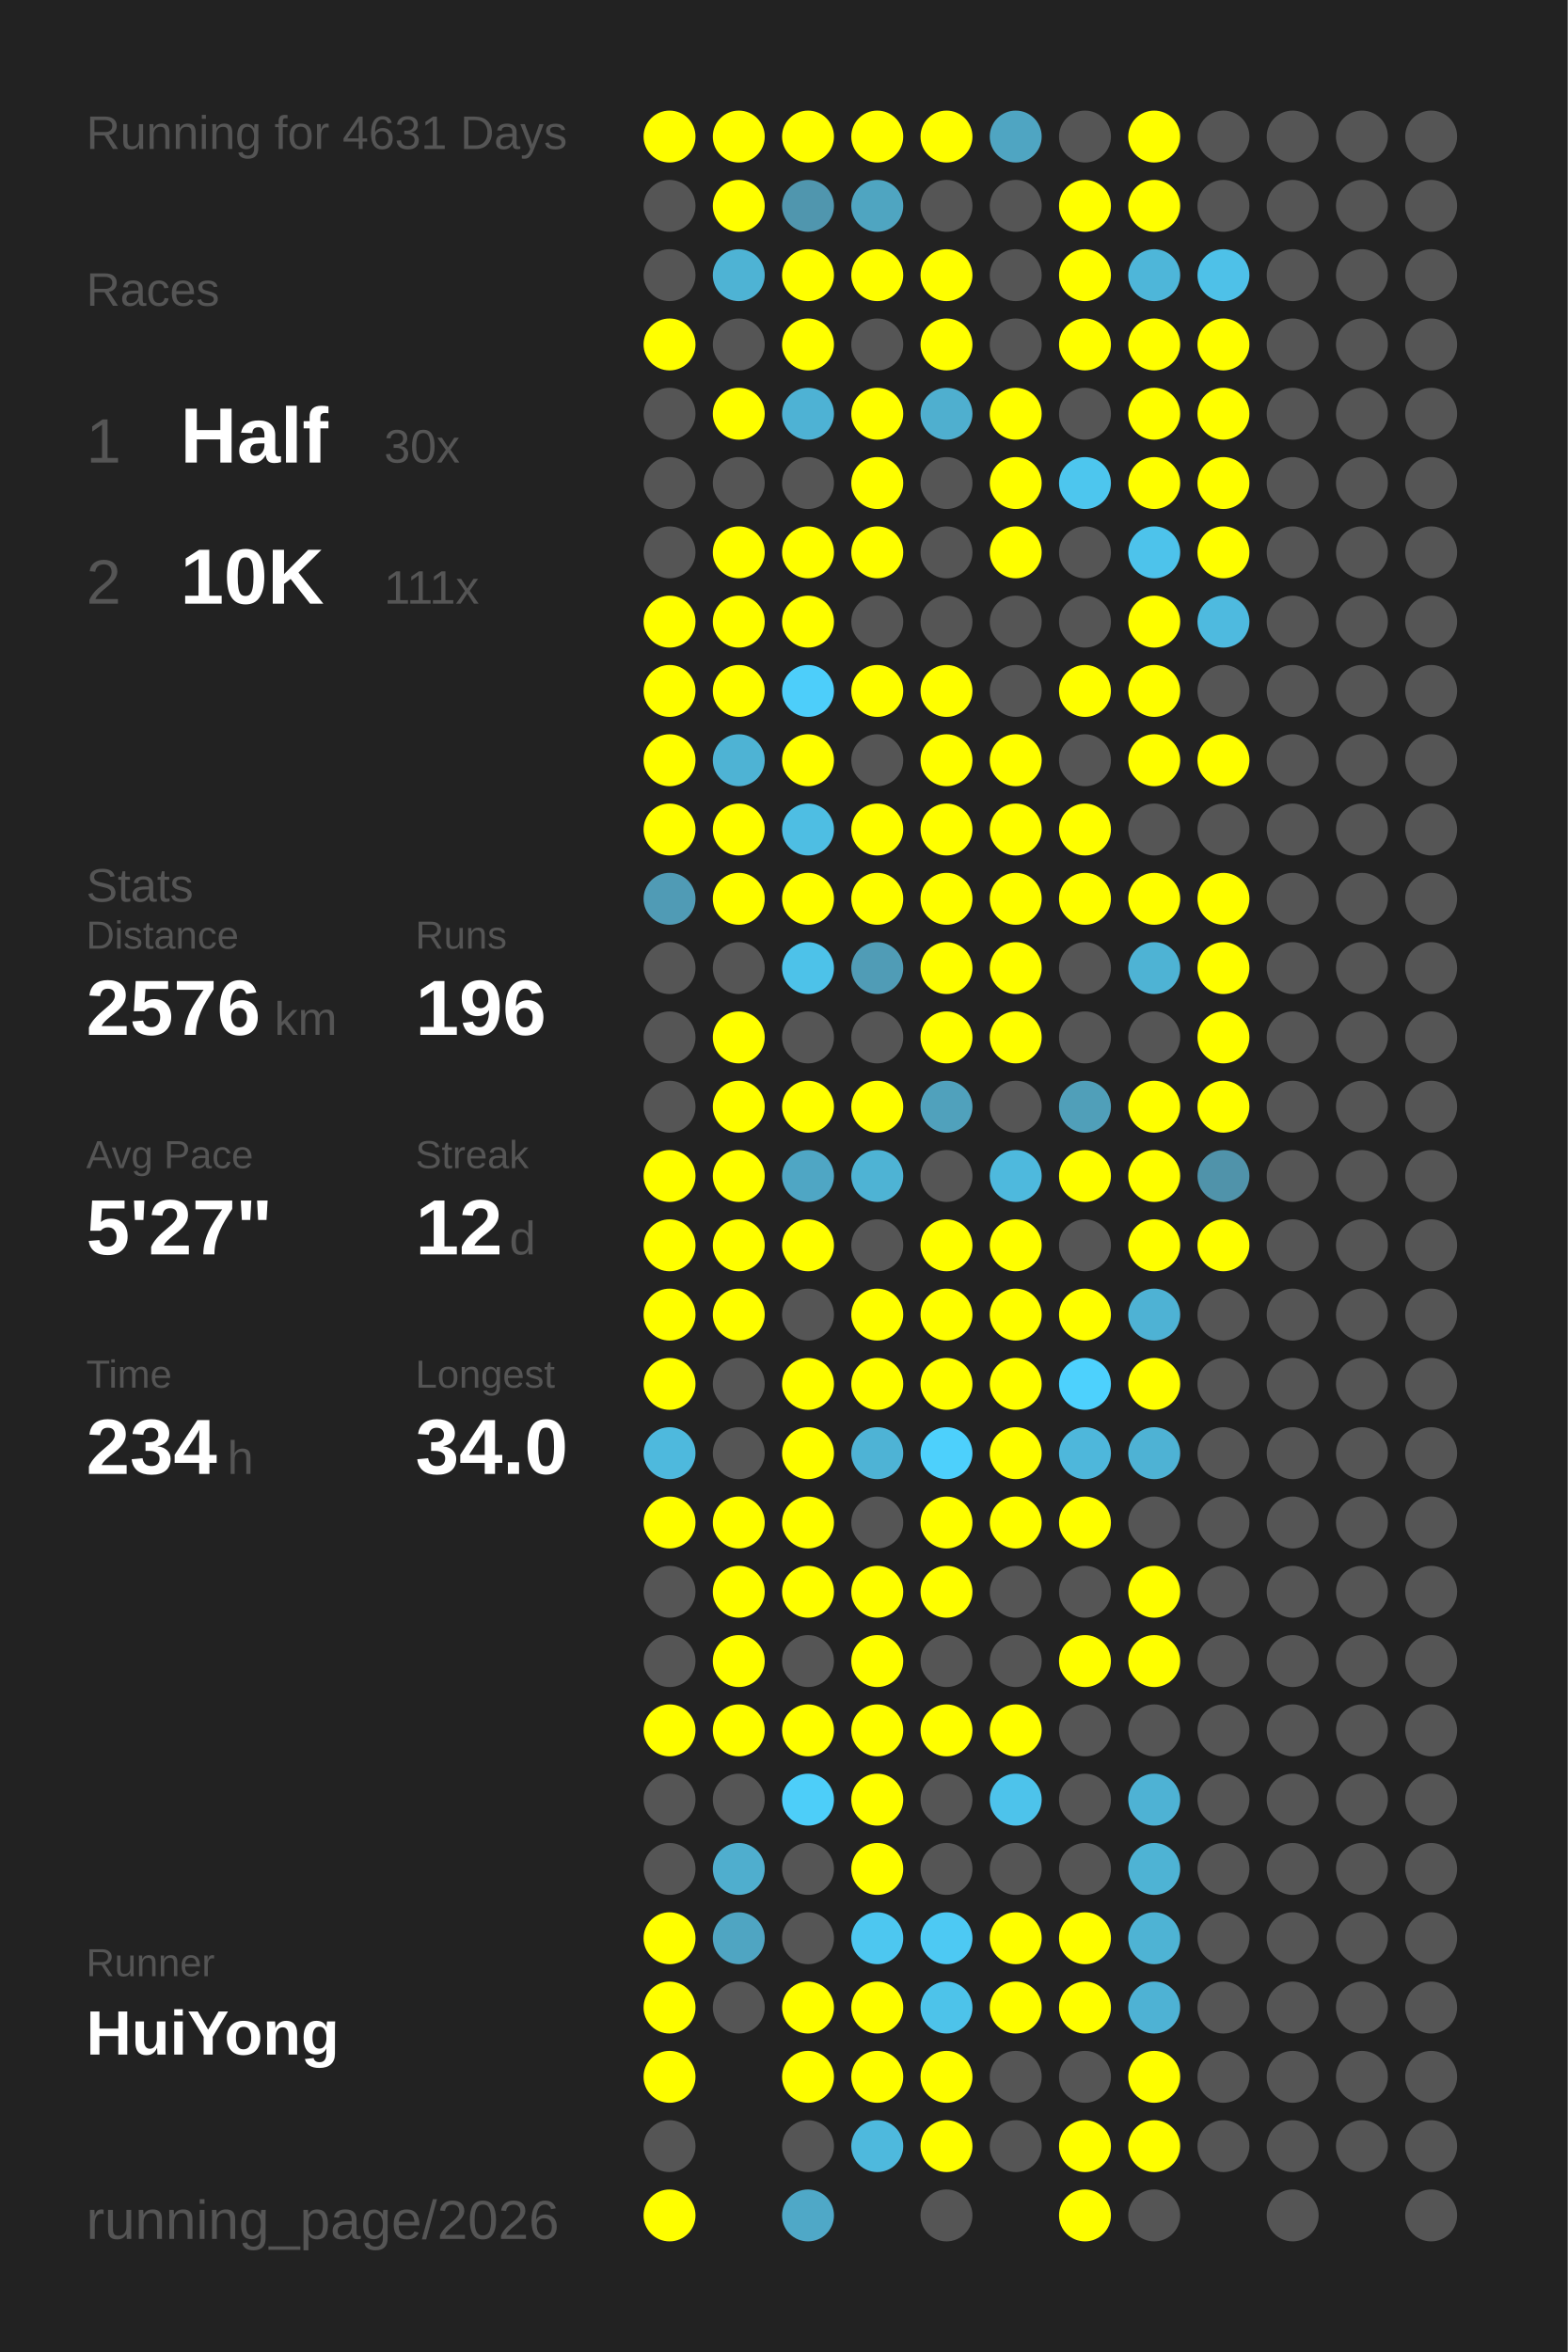
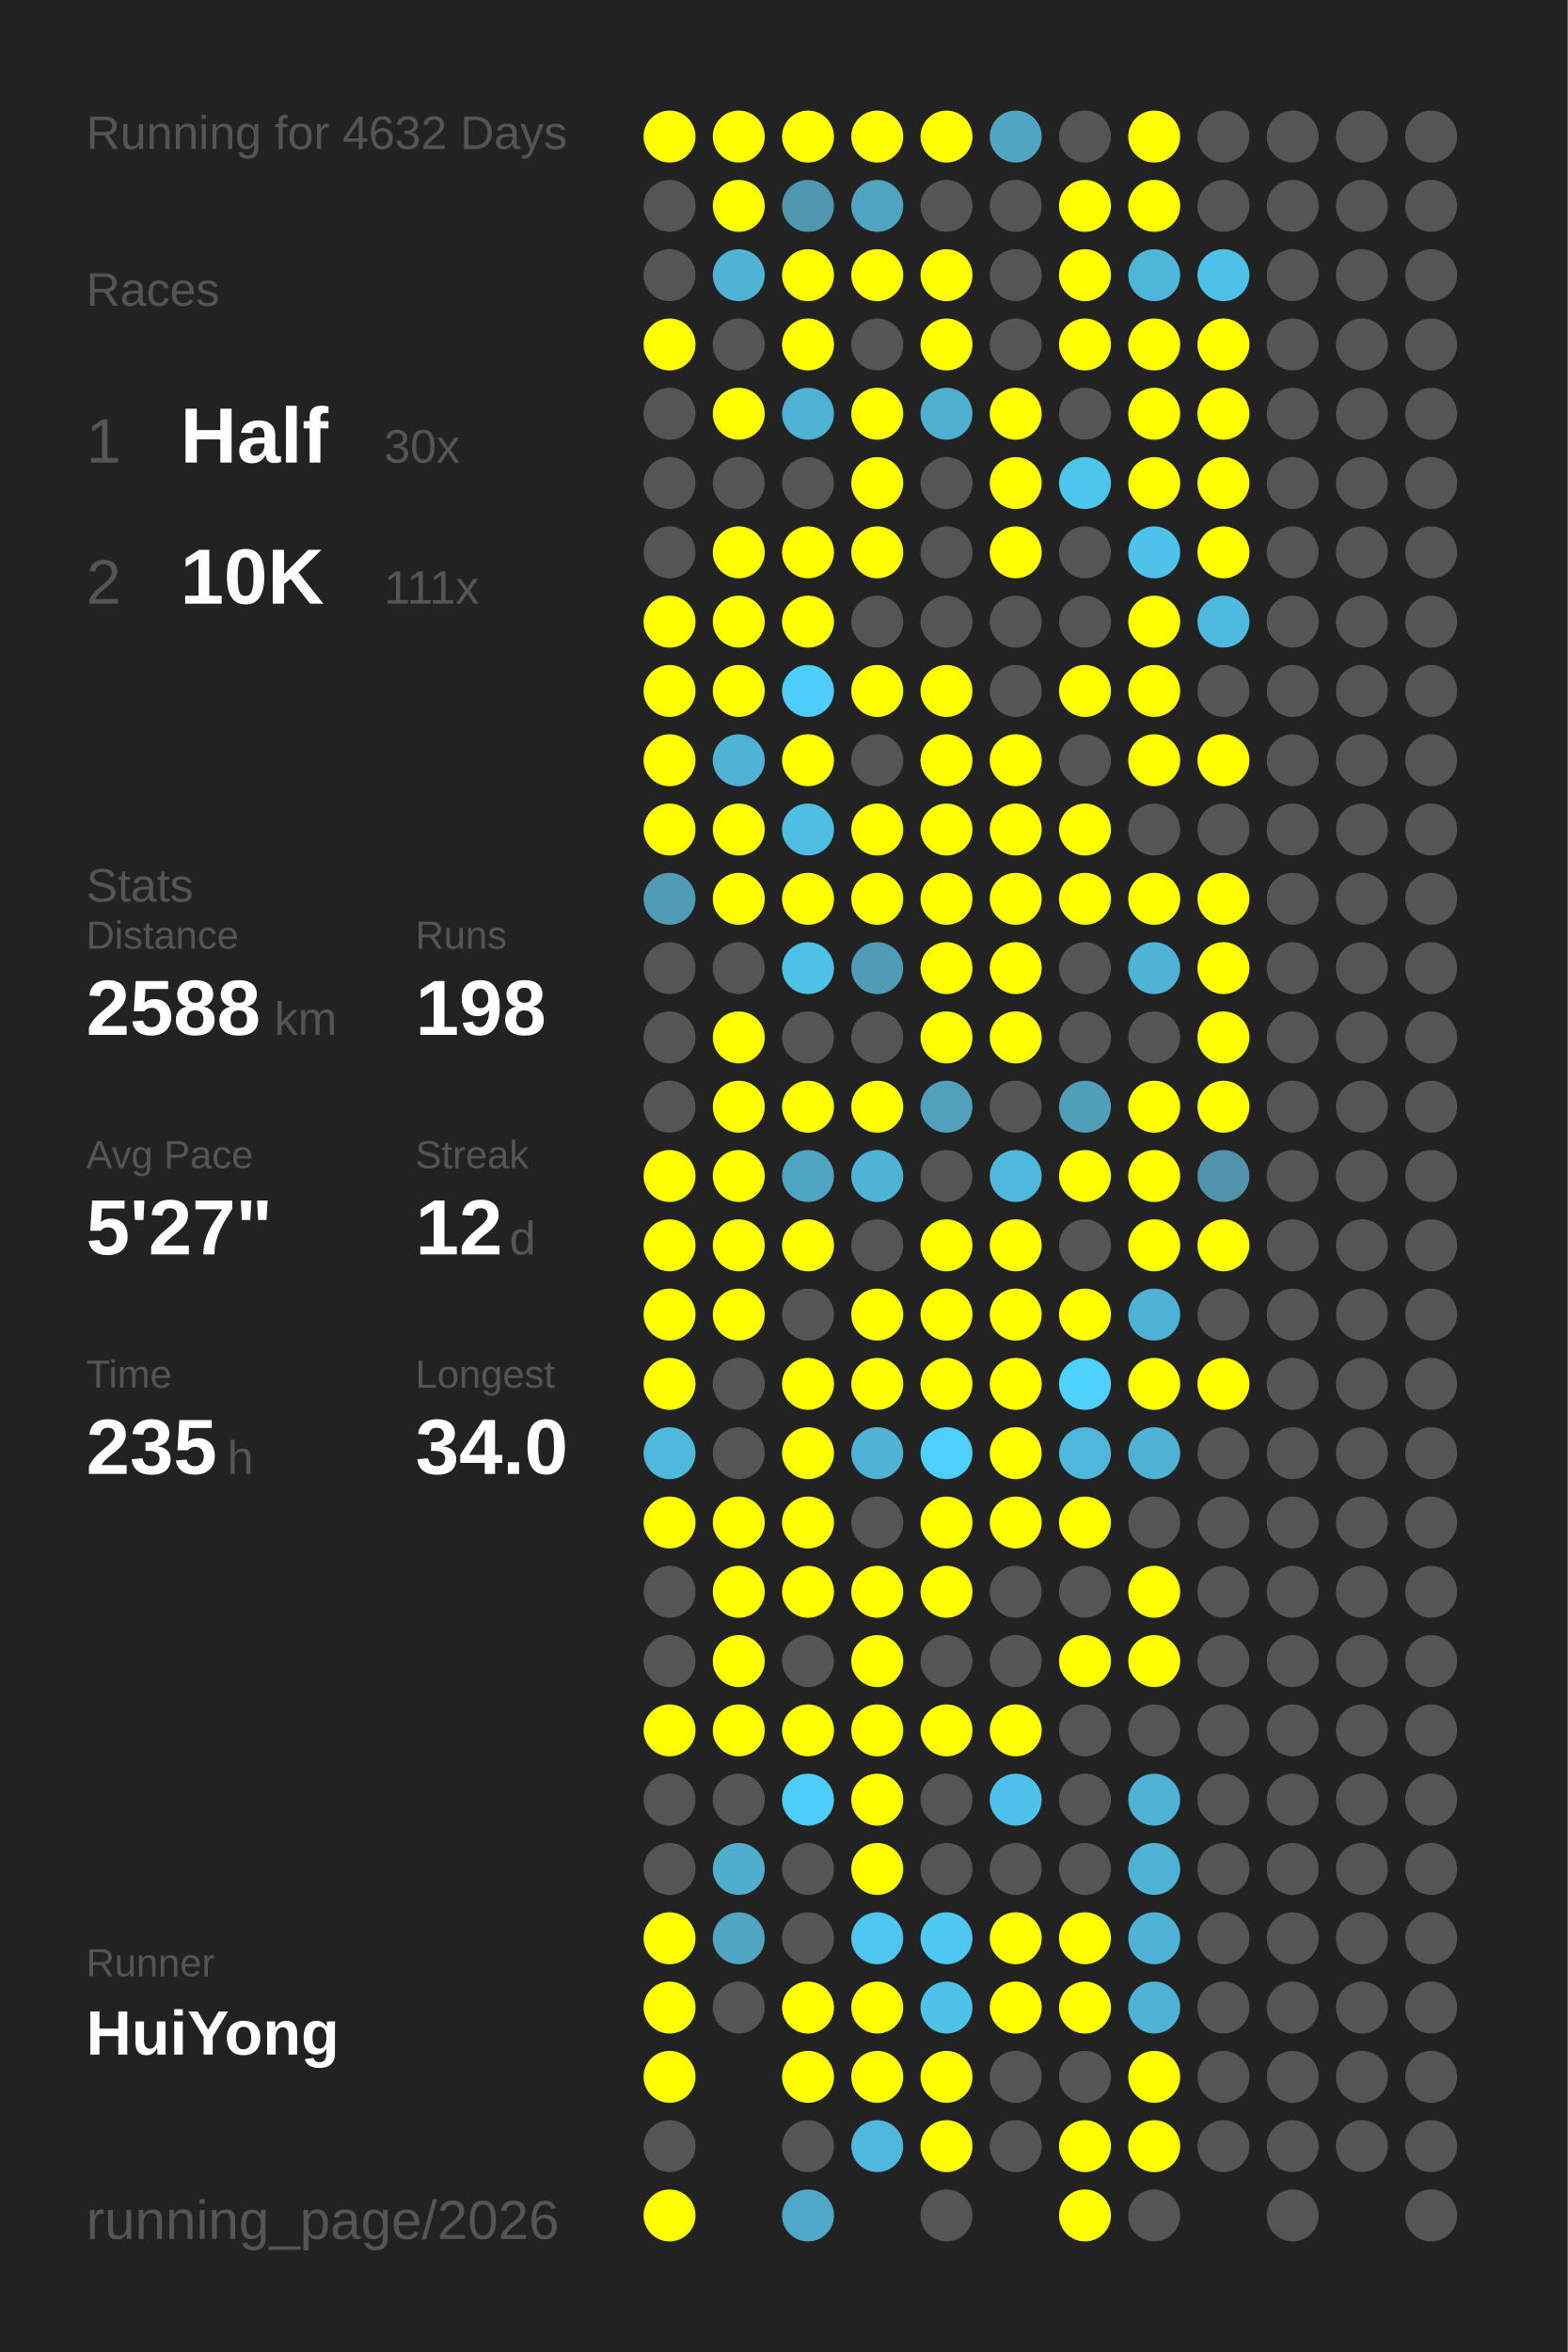
<svg xmlns="http://www.w3.org/2000/svg" baseProfile="full" height="300mm" version="1.1" viewBox="0,0,200,300" width="200mm">
  <defs />
  <rect fill="#222222" height="300" width="200" x="0" y="0" />
-   <text fill="#555555" style="font-size:6px; font-family:Arial;" x="11" y="19">Running for 4631 Days</text>
+   <text fill="#555555" style="font-size:6px; font-family:Arial;" x="11" y="19">Running for 4632 Days</text>
  <text fill="#555555" style="font-size:6px; font-family:Arial;" x="11" y="39">Races</text>
  <text fill="#555555" style="font-size:8px; font-family:Arial;" x="11" y="59">1</text>
  <text fill="#FFFFFF" style="font-size:10px; font-family:Arial; font-weight:bold;" x="23" y="59">Half</text>
  <text fill="#555555" style="font-size:6px; font-family:Arial;" x="49" y="59">30x</text>
  <text fill="#555555" style="font-size:8px; font-family:Arial;" x="11" y="77">2</text>
  <text fill="#FFFFFF" style="font-size:10px; font-family:Arial; font-weight:bold;" x="23" y="77">10K</text>
  <text fill="#555555" style="font-size:6px; font-family:Arial;" x="49" y="77">111x</text>
  <text fill="#555555" style="font-size:6px; font-family:Arial;" x="11" y="115">Stats</text>
  <text fill="#555555" style="font-size:5px; font-family:Arial;" x="11" y="121">Distance</text>
-   <text fill="#FFFFFF" style="font-size:10px; font-family:Arial; font-weight:bold;" x="11" y="132">2576</text>
+   <text fill="#FFFFFF" style="font-size:10px; font-family:Arial; font-weight:bold;" x="11" y="132">2588</text>
  <text fill="#555555" style="font-size:6px; font-family:Arial;" x="35" y="132">km</text>
  <text fill="#555555" style="font-size:5px; font-family:Arial;" x="53" y="121">Runs</text>
-   <text fill="#FFFFFF" style="font-size:10px; font-family:Arial; font-weight:bold;" x="53" y="132">196</text>
+   <text fill="#FFFFFF" style="font-size:10px; font-family:Arial; font-weight:bold;" x="53" y="132">198</text>
  <text fill="#555555" style="font-size:5px; font-family:Arial;" x="11" y="149">Avg Pace</text>
  <text fill="#FFFFFF" style="font-size:10px; font-family:Arial; font-weight:bold;" x="11" y="160">5'27"</text>
  <text fill="#555555" style="font-size:5px; font-family:Arial;" x="53" y="149">Streak</text>
  <text fill="#FFFFFF" style="font-size:10px; font-family:Arial; font-weight:bold;" x="53" y="160">12</text>
  <text fill="#555555" style="font-size:6px; font-family:Arial;" x="65" y="160">d</text>
  <text fill="#555555" style="font-size:5px; font-family:Arial;" x="11" y="177">Time</text>
-   <text fill="#FFFFFF" style="font-size:10px; font-family:Arial; font-weight:bold;" x="11" y="188">234</text>
+   <text fill="#FFFFFF" style="font-size:10px; font-family:Arial; font-weight:bold;" x="11" y="188">235</text>
  <text fill="#555555" style="font-size:6px; font-family:Arial;" x="29" y="188">h</text>
  <text fill="#555555" style="font-size:5px; font-family:Arial;" x="53" y="177">Longest</text>
  <text fill="#FFFFFF" style="font-size:10px; font-family:Arial; font-weight:bold;" x="53" y="188">34.0</text>
  <text fill="#555555" style="font-size:5px; font-family:Arial;" x="11" y="252.065">Runner</text>
  <text fill="#FFFFFF" style="font-size:8px; font-family:Arial; font-weight:bold;" x="11" y="262.065">HuiYong</text>
  <text fill="#555555" style="font-size:7px; font-family:Arial;" x="11" y="285.581">running_page/2026</text>
  <circle cx="85.417" cy="17.419" fill="#FFFF00" r="3.312" />
  <circle cx="85.417" cy="26.258" fill="#555555" r="3.312" />
  <circle cx="85.417" cy="35.097" fill="#555555" r="3.312" />
  <circle cx="85.417" cy="43.935" fill="#FFFF00" r="3.312" />
  <circle cx="85.417" cy="52.774" fill="#555555" r="3.312" />
  <circle cx="85.417" cy="61.613" fill="#555555" r="3.312" />
  <circle cx="85.417" cy="70.452" fill="#555555" r="3.312" />
  <circle cx="85.417" cy="79.29" fill="#FFFF00" r="3.312" />
  <circle cx="85.417" cy="88.129" fill="#FFFF00" r="3.312" />
  <circle cx="85.417" cy="96.968" fill="#FFFF00" r="3.312" />
  <circle cx="85.417" cy="105.806" fill="#FFFF00" r="3.312" />
  <circle cx="85.417" cy="114.645" fill="#509bb5" r="3.312" />
  <circle cx="85.417" cy="123.484" fill="#555555" r="3.312" />
  <circle cx="85.417" cy="132.323" fill="#555555" r="3.312" />
  <circle cx="85.417" cy="141.161" fill="#555555" r="3.312" />
  <circle cx="85.417" cy="150" fill="#FFFF00" r="3.312" />
  <circle cx="85.417" cy="158.839" fill="#FFFF00" r="3.312" />
  <circle cx="85.417" cy="167.677" fill="#FFFF00" r="3.312" />
  <circle cx="85.417" cy="176.516" fill="#FFFF00" r="3.312" />
  <circle cx="85.417" cy="185.355" fill="#4eb9dd" r="3.312" />
  <circle cx="85.417" cy="194.194" fill="#FFFF00" r="3.312" />
  <circle cx="85.417" cy="203.032" fill="#555555" r="3.312" />
  <circle cx="85.417" cy="211.871" fill="#555555" r="3.312" />
  <circle cx="85.417" cy="220.71" fill="#FFFF00" r="3.312" />
  <circle cx="85.417" cy="229.548" fill="#555555" r="3.312" />
  <circle cx="85.417" cy="238.387" fill="#555555" r="3.312" />
  <circle cx="85.417" cy="247.226" fill="#FFFF00" r="3.312" />
  <circle cx="85.417" cy="256.065" fill="#FFFF00" r="3.312" />
  <circle cx="85.417" cy="264.903" fill="#FFFF00" r="3.312" />
  <circle cx="85.417" cy="273.742" fill="#555555" r="3.312" />
  <circle cx="85.417" cy="282.581" fill="#FFFF00" r="3.312" />
  <circle cx="94.25" cy="17.419" fill="#FFFF00" r="3.312" />
  <circle cx="94.25" cy="26.258" fill="#FFFF00" r="3.312" />
  <circle cx="94.25" cy="35.097" fill="#4eb3d4" r="3.312" />
  <circle cx="94.25" cy="43.935" fill="#555555" r="3.312" />
  <circle cx="94.25" cy="52.774" fill="#FFFF00" r="3.312" />
  <circle cx="94.25" cy="61.613" fill="#555555" r="3.312" />
  <circle cx="94.25" cy="70.452" fill="#FFFF00" r="3.312" />
  <circle cx="94.25" cy="79.29" fill="#FFFF00" r="3.312" />
  <circle cx="94.25" cy="88.129" fill="#FFFF00" r="3.312" />
  <circle cx="94.25" cy="96.968" fill="#4eb3d4" r="3.312" />
  <circle cx="94.25" cy="105.806" fill="#FFFF00" r="3.312" />
  <circle cx="94.25" cy="114.645" fill="#FFFF00" r="3.312" />
  <circle cx="94.25" cy="123.484" fill="#555555" r="3.312" />
  <circle cx="94.25" cy="132.323" fill="#FFFF00" r="3.312" />
  <circle cx="94.25" cy="141.161" fill="#FFFF00" r="3.312" />
  <circle cx="94.25" cy="150" fill="#FFFF00" r="3.312" />
  <circle cx="94.25" cy="158.839" fill="#FFFF00" r="3.312" />
  <circle cx="94.25" cy="167.677" fill="#FFFF00" r="3.312" />
  <circle cx="94.25" cy="176.516" fill="#555555" r="3.312" />
  <circle cx="94.25" cy="185.355" fill="#555555" r="3.312" />
  <circle cx="94.25" cy="194.194" fill="#FFFF00" r="3.312" />
  <circle cx="94.25" cy="203.032" fill="#FFFF00" r="3.312" />
  <circle cx="94.25" cy="211.871" fill="#FFFF00" r="3.312" />
  <circle cx="94.25" cy="220.71" fill="#FFFF00" r="3.312" />
  <circle cx="94.25" cy="229.548" fill="#555555" r="3.312" />
  <circle cx="94.25" cy="238.387" fill="#4faece" r="3.312" />
  <circle cx="94.25" cy="247.226" fill="#4fa5c2" r="3.312" />
  <circle cx="94.25" cy="256.065" fill="#555555" r="3.312" />
  <circle cx="103.083" cy="17.419" fill="#FFFF00" r="3.312" />
  <circle cx="103.083" cy="26.258" fill="#5096ae" r="3.312" />
  <circle cx="103.083" cy="35.097" fill="#FFFF00" r="3.312" />
  <circle cx="103.083" cy="43.935" fill="#FFFF00" r="3.312" />
  <circle cx="103.083" cy="52.774" fill="#4eb2d4" r="3.312" />
  <circle cx="103.083" cy="61.613" fill="#555555" r="3.312" />
  <circle cx="103.083" cy="70.452" fill="#FFFF00" r="3.312" />
  <circle cx="103.083" cy="79.29" fill="#FFFF00" r="3.312" />
  <circle cx="103.083" cy="88.129" fill="#4dcefa" r="3.312" />
  <circle cx="103.083" cy="96.968" fill="#FFFF00" r="3.312" />
  <circle cx="103.083" cy="105.806" fill="#4ebee3" r="3.312" />
  <circle cx="103.083" cy="114.645" fill="#FFFF00" r="3.312" />
  <circle cx="103.083" cy="123.484" fill="#4dc2e9" r="3.312" />
  <circle cx="103.083" cy="132.323" fill="#555555" r="3.312" />
  <circle cx="103.083" cy="141.161" fill="#FFFF00" r="3.312" />
  <circle cx="103.083" cy="150" fill="#4fa6c4" r="3.312" />
  <circle cx="103.083" cy="158.839" fill="#FFFF00" r="3.312" />
  <circle cx="103.083" cy="167.677" fill="#555555" r="3.312" />
  <circle cx="103.083" cy="176.516" fill="#FFFF00" r="3.312" />
  <circle cx="103.083" cy="185.355" fill="#FFFF00" r="3.312" />
  <circle cx="103.083" cy="194.194" fill="#FFFF00" r="3.312" />
  <circle cx="103.083" cy="203.032" fill="#FFFF00" r="3.312" />
  <circle cx="103.083" cy="211.871" fill="#555555" r="3.312" />
  <circle cx="103.083" cy="220.71" fill="#FFFF00" r="3.312" />
  <circle cx="103.083" cy="229.548" fill="#4dcef9" r="3.312" />
  <circle cx="103.083" cy="238.387" fill="#555555" r="3.312" />
  <circle cx="103.083" cy="247.226" fill="#555555" r="3.312" />
  <circle cx="103.083" cy="256.065" fill="#FFFF00" r="3.312" />
  <circle cx="103.083" cy="264.903" fill="#FFFF00" r="3.312" />
  <circle cx="103.083" cy="273.742" fill="#555555" r="3.312" />
  <circle cx="103.083" cy="282.581" fill="#4fa8c7" r="3.312" />
  <circle cx="111.917" cy="17.419" fill="#FFFF00" r="3.312" />
  <circle cx="111.917" cy="26.258" fill="#4fa5c1" r="3.312" />
  <circle cx="111.917" cy="35.097" fill="#FFFF00" r="3.312" />
  <circle cx="111.917" cy="43.935" fill="#555555" r="3.312" />
  <circle cx="111.917" cy="52.774" fill="#FFFF00" r="3.312" />
  <circle cx="111.917" cy="61.613" fill="#FFFF00" r="3.312" />
  <circle cx="111.917" cy="70.452" fill="#FFFF00" r="3.312" />
  <circle cx="111.917" cy="79.29" fill="#555555" r="3.312" />
  <circle cx="111.917" cy="88.129" fill="#FFFF00" r="3.312" />
  <circle cx="111.917" cy="96.968" fill="#555555" r="3.312" />
  <circle cx="111.917" cy="105.806" fill="#FFFF00" r="3.312" />
  <circle cx="111.917" cy="114.645" fill="#FFFF00" r="3.312" />
  <circle cx="111.917" cy="123.484" fill="#509cb6" r="3.312" />
  <circle cx="111.917" cy="132.323" fill="#555555" r="3.312" />
  <circle cx="111.917" cy="141.161" fill="#FFFF00" r="3.312" />
  <circle cx="111.917" cy="150" fill="#4eb3d4" r="3.312" />
  <circle cx="111.917" cy="158.839" fill="#555555" r="3.312" />
  <circle cx="111.917" cy="167.677" fill="#FFFF00" r="3.312" />
  <circle cx="111.917" cy="176.516" fill="#FFFF00" r="3.312" />
  <circle cx="111.917" cy="185.355" fill="#4eb3d5" r="3.312" />
  <circle cx="111.917" cy="194.194" fill="#555555" r="3.312" />
  <circle cx="111.917" cy="203.032" fill="#FFFF00" r="3.312" />
  <circle cx="111.917" cy="211.871" fill="#FFFF00" r="3.312" />
  <circle cx="111.917" cy="220.71" fill="#FFFF00" r="3.312" />
  <circle cx="111.917" cy="229.548" fill="#FFFF00" r="3.312" />
  <circle cx="111.917" cy="238.387" fill="#FFFF00" r="3.312" />
  <circle cx="111.917" cy="247.226" fill="#4dc7f0" r="3.312" />
  <circle cx="111.917" cy="256.065" fill="#FFFF00" r="3.312" />
  <circle cx="111.917" cy="264.903" fill="#FFFF00" r="3.312" />
  <circle cx="111.917" cy="273.742" fill="#4eb9dd" r="3.312" />
  <circle cx="120.75" cy="17.419" fill="#FFFF00" r="3.312" />
  <circle cx="120.75" cy="26.258" fill="#555555" r="3.312" />
  <circle cx="120.75" cy="35.097" fill="#FFFF00" r="3.312" />
  <circle cx="120.75" cy="43.935" fill="#FFFF00" r="3.312" />
  <circle cx="120.75" cy="52.774" fill="#4fafcf" r="3.312" />
  <circle cx="120.75" cy="61.613" fill="#555555" r="3.312" />
  <circle cx="120.75" cy="70.452" fill="#555555" r="3.312" />
  <circle cx="120.75" cy="79.29" fill="#555555" r="3.312" />
  <circle cx="120.75" cy="88.129" fill="#FFFF00" r="3.312" />
  <circle cx="120.75" cy="96.968" fill="#FFFF00" r="3.312" />
  <circle cx="120.75" cy="105.806" fill="#FFFF00" r="3.312" />
  <circle cx="120.75" cy="114.645" fill="#FFFF00" r="3.312" />
  <circle cx="120.75" cy="123.484" fill="#FFFF00" r="3.312" />
  <circle cx="120.75" cy="132.323" fill="#FFFF00" r="3.312" />
  <circle cx="120.75" cy="141.161" fill="#50a1bc" r="3.312" />
  <circle cx="120.75" cy="150" fill="#555555" r="3.312" />
  <circle cx="120.75" cy="158.839" fill="#FFFF00" r="3.312" />
  <circle cx="120.75" cy="167.677" fill="#FFFF00" r="3.312" />
  <circle cx="120.75" cy="176.516" fill="#FFFF00" r="3.312" />
  <circle cx="120.75" cy="185.355" fill="#4dd0fc" r="3.312" />
  <circle cx="120.75" cy="194.194" fill="#FFFF00" r="3.312" />
  <circle cx="120.75" cy="203.032" fill="#FFFF00" r="3.312" />
  <circle cx="120.75" cy="211.871" fill="#555555" r="3.312" />
  <circle cx="120.75" cy="220.71" fill="#FFFF00" r="3.312" />
  <circle cx="120.75" cy="229.548" fill="#555555" r="3.312" />
  <circle cx="120.75" cy="238.387" fill="#555555" r="3.312" />
  <circle cx="120.75" cy="247.226" fill="#4dc9f3" r="3.312" />
  <circle cx="120.75" cy="256.065" fill="#4dc3ea" r="3.312" />
  <circle cx="120.75" cy="264.903" fill="#FFFF00" r="3.312" />
  <circle cx="120.75" cy="273.742" fill="#FFFF00" r="3.312" />
  <circle cx="120.75" cy="282.581" fill="#555555" r="3.312" />
  <circle cx="129.583" cy="17.419" fill="#4fa5c2" r="3.312" />
  <circle cx="129.583" cy="26.258" fill="#555555" r="3.312" />
  <circle cx="129.583" cy="35.097" fill="#555555" r="3.312" />
  <circle cx="129.583" cy="43.935" fill="#555555" r="3.312" />
  <circle cx="129.583" cy="52.774" fill="#FFFF00" r="3.312" />
  <circle cx="129.583" cy="61.613" fill="#FFFF00" r="3.312" />
  <circle cx="129.583" cy="70.452" fill="#FFFF00" r="3.312" />
  <circle cx="129.583" cy="79.29" fill="#555555" r="3.312" />
  <circle cx="129.583" cy="88.129" fill="#555555" r="3.312" />
  <circle cx="129.583" cy="96.968" fill="#FFFF00" r="3.312" />
  <circle cx="129.583" cy="105.806" fill="#FFFF00" r="3.312" />
  <circle cx="129.583" cy="114.645" fill="#FFFF00" r="3.312" />
  <circle cx="129.583" cy="123.484" fill="#FFFF00" r="3.312" />
  <circle cx="129.583" cy="132.323" fill="#FFFF00" r="3.312" />
  <circle cx="129.583" cy="141.161" fill="#555555" r="3.312" />
  <circle cx="129.583" cy="150" fill="#4eb9dd" r="3.312" />
  <circle cx="129.583" cy="158.839" fill="#FFFF00" r="3.312" />
  <circle cx="129.583" cy="167.677" fill="#FFFF00" r="3.312" />
  <circle cx="129.583" cy="176.516" fill="#FFFF00" r="3.312" />
  <circle cx="129.583" cy="185.355" fill="#FFFF00" r="3.312" />
  <circle cx="129.583" cy="194.194" fill="#FFFF00" r="3.312" />
  <circle cx="129.583" cy="203.032" fill="#555555" r="3.312" />
  <circle cx="129.583" cy="211.871" fill="#555555" r="3.312" />
  <circle cx="129.583" cy="220.71" fill="#FFFF00" r="3.312" />
  <circle cx="129.583" cy="229.548" fill="#4dc3eb" r="3.312" />
  <circle cx="129.583" cy="238.387" fill="#555555" r="3.312" />
  <circle cx="129.583" cy="247.226" fill="#FFFF00" r="3.312" />
  <circle cx="129.583" cy="256.065" fill="#FFFF00" r="3.312" />
  <circle cx="129.583" cy="264.903" fill="#555555" r="3.312" />
  <circle cx="129.583" cy="273.742" fill="#555555" r="3.312" />
  <circle cx="138.417" cy="17.419" fill="#555555" r="3.312" />
  <circle cx="138.417" cy="26.258" fill="#FFFF00" r="3.312" />
  <circle cx="138.417" cy="35.097" fill="#FFFF00" r="3.312" />
  <circle cx="138.417" cy="43.935" fill="#FFFF00" r="3.312" />
  <circle cx="138.417" cy="52.774" fill="#555555" r="3.312" />
  <circle cx="138.417" cy="61.613" fill="#4dc6ee" r="3.312" />
  <circle cx="138.417" cy="70.452" fill="#555555" r="3.312" />
  <circle cx="138.417" cy="79.29" fill="#555555" r="3.312" />
  <circle cx="138.417" cy="88.129" fill="#FFFF00" r="3.312" />
  <circle cx="138.417" cy="96.968" fill="#555555" r="3.312" />
  <circle cx="138.417" cy="105.806" fill="#FFFF00" r="3.312" />
  <circle cx="138.417" cy="114.645" fill="#FFFF00" r="3.312" />
  <circle cx="138.417" cy="123.484" fill="#555555" r="3.312" />
  <circle cx="138.417" cy="132.323" fill="#555555" r="3.312" />
  <circle cx="138.417" cy="141.161" fill="#509fb9" r="3.312" />
  <circle cx="138.417" cy="150" fill="#FFFF00" r="3.312" />
  <circle cx="138.417" cy="158.839" fill="#555555" r="3.312" />
  <circle cx="138.417" cy="167.677" fill="#FFFF00" r="3.312" />
  <circle cx="138.417" cy="176.516" fill="#4dd1fd" r="3.312" />
  <circle cx="138.417" cy="185.355" fill="#4eb7db" r="3.312" />
  <circle cx="138.417" cy="194.194" fill="#FFFF00" r="3.312" />
  <circle cx="138.417" cy="203.032" fill="#555555" r="3.312" />
  <circle cx="138.417" cy="211.871" fill="#FFFF00" r="3.312" />
  <circle cx="138.417" cy="220.71" fill="#555555" r="3.312" />
  <circle cx="138.417" cy="229.548" fill="#555555" r="3.312" />
  <circle cx="138.417" cy="238.387" fill="#555555" r="3.312" />
  <circle cx="138.417" cy="247.226" fill="#FFFF00" r="3.312" />
  <circle cx="138.417" cy="256.065" fill="#FFFF00" r="3.312" />
  <circle cx="138.417" cy="264.903" fill="#555555" r="3.312" />
  <circle cx="138.417" cy="273.742" fill="#FFFF00" r="3.312" />
  <circle cx="138.417" cy="282.581" fill="#FFFF00" r="3.312" />
  <circle cx="147.25" cy="17.419" fill="#FFFF00" r="3.312" />
  <circle cx="147.25" cy="26.258" fill="#FFFF00" r="3.312" />
  <circle cx="147.25" cy="35.097" fill="#4eb6d9" r="3.312" />
  <circle cx="147.25" cy="43.935" fill="#FFFF00" r="3.312" />
  <circle cx="147.25" cy="52.774" fill="#FFFF00" r="3.312" />
  <circle cx="147.25" cy="61.613" fill="#FFFF00" r="3.312" />
  <circle cx="147.25" cy="70.452" fill="#4dc3eb" r="3.312" />
  <circle cx="147.25" cy="79.29" fill="#FFFF00" r="3.312" />
  <circle cx="147.25" cy="88.129" fill="#FFFF00" r="3.312" />
  <circle cx="147.25" cy="96.968" fill="#FFFF00" r="3.312" />
  <circle cx="147.25" cy="105.806" fill="#555555" r="3.312" />
  <circle cx="147.25" cy="114.645" fill="#FFFF00" r="3.312" />
  <circle cx="147.25" cy="123.484" fill="#4eb3d4" r="3.312" />
  <circle cx="147.25" cy="132.323" fill="#555555" r="3.312" />
  <circle cx="147.25" cy="141.161" fill="#FFFF00" r="3.312" />
  <circle cx="147.25" cy="150" fill="#FFFF00" r="3.312" />
  <circle cx="147.25" cy="158.839" fill="#FFFF00" r="3.312" />
  <circle cx="147.25" cy="167.677" fill="#4eb2d4" r="3.312" />
  <circle cx="147.25" cy="176.516" fill="#FFFF00" r="3.312" />
  <circle cx="147.25" cy="185.355" fill="#4eb2d4" r="3.312" />
  <circle cx="147.25" cy="194.194" fill="#555555" r="3.312" />
  <circle cx="147.25" cy="203.032" fill="#FFFF00" r="3.312" />
  <circle cx="147.25" cy="211.871" fill="#FFFF00" r="3.312" />
  <circle cx="147.25" cy="220.71" fill="#555555" r="3.312" />
  <circle cx="147.25" cy="229.548" fill="#4eb2d4" r="3.312" />
  <circle cx="147.25" cy="238.387" fill="#4eb3d4" r="3.312" />
  <circle cx="147.25" cy="247.226" fill="#4eb3d4" r="3.312" />
  <circle cx="147.25" cy="256.065" fill="#4eb2d4" r="3.312" />
  <circle cx="147.25" cy="264.903" fill="#FFFF00" r="3.312" />
  <circle cx="147.25" cy="273.742" fill="#FFFF00" r="3.312" />
  <circle cx="147.25" cy="282.581" fill="#555555" r="3.312" />
  <circle cx="156.083" cy="17.419" fill="#555555" r="3.312" />
  <circle cx="156.083" cy="26.258" fill="#555555" r="3.312" />
  <circle cx="156.083" cy="35.097" fill="#4ec1e8" r="3.312" />
  <circle cx="156.083" cy="43.935" fill="#FFFF00" r="3.312" />
  <circle cx="156.083" cy="52.774" fill="#FFFF00" r="3.312" />
  <circle cx="156.083" cy="61.613" fill="#FFFF00" r="3.312" />
  <circle cx="156.083" cy="70.452" fill="#FFFF00" r="3.312" />
  <circle cx="156.083" cy="79.29" fill="#4ebadf" r="3.312" />
  <circle cx="156.083" cy="88.129" fill="#555555" r="3.312" />
  <circle cx="156.083" cy="96.968" fill="#FFFF00" r="3.312" />
  <circle cx="156.083" cy="105.806" fill="#555555" r="3.312" />
  <circle cx="156.083" cy="114.645" fill="#FFFF00" r="3.312" />
  <circle cx="156.083" cy="123.484" fill="#FFFF00" r="3.312" />
  <circle cx="156.083" cy="132.323" fill="#FFFF00" r="3.312" />
  <circle cx="156.083" cy="141.161" fill="#FFFF00" r="3.312" />
  <circle cx="156.083" cy="150" fill="#5093aa" r="3.312" />
  <circle cx="156.083" cy="158.839" fill="#FFFF00" r="3.312" />
  <circle cx="156.083" cy="167.677" fill="#555555" r="3.312" />
-   <circle cx="156.083" cy="176.516" fill="#555555" r="3.312" />
+   <circle cx="156.083" cy="176.516" fill="#FFFF00" r="3.312" />
  <circle cx="156.083" cy="185.355" fill="#555555" r="3.312" />
  <circle cx="156.083" cy="194.194" fill="#555555" r="3.312" />
  <circle cx="156.083" cy="203.032" fill="#555555" r="3.312" />
  <circle cx="156.083" cy="211.871" fill="#555555" r="3.312" />
  <circle cx="156.083" cy="220.71" fill="#555555" r="3.312" />
  <circle cx="156.083" cy="229.548" fill="#555555" r="3.312" />
  <circle cx="156.083" cy="238.387" fill="#555555" r="3.312" />
  <circle cx="156.083" cy="247.226" fill="#555555" r="3.312" />
  <circle cx="156.083" cy="256.065" fill="#555555" r="3.312" />
  <circle cx="156.083" cy="264.903" fill="#555555" r="3.312" />
  <circle cx="156.083" cy="273.742" fill="#555555" r="3.312" />
  <circle cx="164.917" cy="17.419" fill="#555555" r="3.312" />
  <circle cx="164.917" cy="26.258" fill="#555555" r="3.312" />
  <circle cx="164.917" cy="35.097" fill="#555555" r="3.312" />
  <circle cx="164.917" cy="43.935" fill="#555555" r="3.312" />
  <circle cx="164.917" cy="52.774" fill="#555555" r="3.312" />
  <circle cx="164.917" cy="61.613" fill="#555555" r="3.312" />
  <circle cx="164.917" cy="70.452" fill="#555555" r="3.312" />
  <circle cx="164.917" cy="79.29" fill="#555555" r="3.312" />
  <circle cx="164.917" cy="88.129" fill="#555555" r="3.312" />
  <circle cx="164.917" cy="96.968" fill="#555555" r="3.312" />
  <circle cx="164.917" cy="105.806" fill="#555555" r="3.312" />
  <circle cx="164.917" cy="114.645" fill="#555555" r="3.312" />
  <circle cx="164.917" cy="123.484" fill="#555555" r="3.312" />
  <circle cx="164.917" cy="132.323" fill="#555555" r="3.312" />
  <circle cx="164.917" cy="141.161" fill="#555555" r="3.312" />
  <circle cx="164.917" cy="150" fill="#555555" r="3.312" />
  <circle cx="164.917" cy="158.839" fill="#555555" r="3.312" />
  <circle cx="164.917" cy="167.677" fill="#555555" r="3.312" />
  <circle cx="164.917" cy="176.516" fill="#555555" r="3.312" />
  <circle cx="164.917" cy="185.355" fill="#555555" r="3.312" />
  <circle cx="164.917" cy="194.194" fill="#555555" r="3.312" />
  <circle cx="164.917" cy="203.032" fill="#555555" r="3.312" />
  <circle cx="164.917" cy="211.871" fill="#555555" r="3.312" />
  <circle cx="164.917" cy="220.71" fill="#555555" r="3.312" />
  <circle cx="164.917" cy="229.548" fill="#555555" r="3.312" />
  <circle cx="164.917" cy="238.387" fill="#555555" r="3.312" />
  <circle cx="164.917" cy="247.226" fill="#555555" r="3.312" />
  <circle cx="164.917" cy="256.065" fill="#555555" r="3.312" />
  <circle cx="164.917" cy="264.903" fill="#555555" r="3.312" />
  <circle cx="164.917" cy="273.742" fill="#555555" r="3.312" />
  <circle cx="164.917" cy="282.581" fill="#555555" r="3.312" />
  <circle cx="173.75" cy="17.419" fill="#555555" r="3.312" />
  <circle cx="173.75" cy="26.258" fill="#555555" r="3.312" />
  <circle cx="173.75" cy="35.097" fill="#555555" r="3.312" />
  <circle cx="173.75" cy="43.935" fill="#555555" r="3.312" />
  <circle cx="173.75" cy="52.774" fill="#555555" r="3.312" />
  <circle cx="173.75" cy="61.613" fill="#555555" r="3.312" />
  <circle cx="173.75" cy="70.452" fill="#555555" r="3.312" />
  <circle cx="173.75" cy="79.29" fill="#555555" r="3.312" />
  <circle cx="173.75" cy="88.129" fill="#555555" r="3.312" />
  <circle cx="173.75" cy="96.968" fill="#555555" r="3.312" />
  <circle cx="173.75" cy="105.806" fill="#555555" r="3.312" />
  <circle cx="173.75" cy="114.645" fill="#555555" r="3.312" />
  <circle cx="173.75" cy="123.484" fill="#555555" r="3.312" />
  <circle cx="173.75" cy="132.323" fill="#555555" r="3.312" />
  <circle cx="173.75" cy="141.161" fill="#555555" r="3.312" />
  <circle cx="173.75" cy="150" fill="#555555" r="3.312" />
  <circle cx="173.75" cy="158.839" fill="#555555" r="3.312" />
  <circle cx="173.75" cy="167.677" fill="#555555" r="3.312" />
  <circle cx="173.75" cy="176.516" fill="#555555" r="3.312" />
  <circle cx="173.75" cy="185.355" fill="#555555" r="3.312" />
  <circle cx="173.75" cy="194.194" fill="#555555" r="3.312" />
  <circle cx="173.75" cy="203.032" fill="#555555" r="3.312" />
  <circle cx="173.75" cy="211.871" fill="#555555" r="3.312" />
  <circle cx="173.75" cy="220.71" fill="#555555" r="3.312" />
  <circle cx="173.75" cy="229.548" fill="#555555" r="3.312" />
  <circle cx="173.75" cy="238.387" fill="#555555" r="3.312" />
  <circle cx="173.75" cy="247.226" fill="#555555" r="3.312" />
  <circle cx="173.75" cy="256.065" fill="#555555" r="3.312" />
  <circle cx="173.75" cy="264.903" fill="#555555" r="3.312" />
  <circle cx="173.75" cy="273.742" fill="#555555" r="3.312" />
  <circle cx="182.583" cy="17.419" fill="#555555" r="3.312" />
  <circle cx="182.583" cy="26.258" fill="#555555" r="3.312" />
  <circle cx="182.583" cy="35.097" fill="#555555" r="3.312" />
  <circle cx="182.583" cy="43.935" fill="#555555" r="3.312" />
  <circle cx="182.583" cy="52.774" fill="#555555" r="3.312" />
  <circle cx="182.583" cy="61.613" fill="#555555" r="3.312" />
  <circle cx="182.583" cy="70.452" fill="#555555" r="3.312" />
  <circle cx="182.583" cy="79.29" fill="#555555" r="3.312" />
  <circle cx="182.583" cy="88.129" fill="#555555" r="3.312" />
  <circle cx="182.583" cy="96.968" fill="#555555" r="3.312" />
  <circle cx="182.583" cy="105.806" fill="#555555" r="3.312" />
  <circle cx="182.583" cy="114.645" fill="#555555" r="3.312" />
  <circle cx="182.583" cy="123.484" fill="#555555" r="3.312" />
  <circle cx="182.583" cy="132.323" fill="#555555" r="3.312" />
  <circle cx="182.583" cy="141.161" fill="#555555" r="3.312" />
  <circle cx="182.583" cy="150" fill="#555555" r="3.312" />
  <circle cx="182.583" cy="158.839" fill="#555555" r="3.312" />
  <circle cx="182.583" cy="167.677" fill="#555555" r="3.312" />
  <circle cx="182.583" cy="176.516" fill="#555555" r="3.312" />
  <circle cx="182.583" cy="185.355" fill="#555555" r="3.312" />
  <circle cx="182.583" cy="194.194" fill="#555555" r="3.312" />
  <circle cx="182.583" cy="203.032" fill="#555555" r="3.312" />
  <circle cx="182.583" cy="211.871" fill="#555555" r="3.312" />
  <circle cx="182.583" cy="220.71" fill="#555555" r="3.312" />
  <circle cx="182.583" cy="229.548" fill="#555555" r="3.312" />
  <circle cx="182.583" cy="238.387" fill="#555555" r="3.312" />
  <circle cx="182.583" cy="247.226" fill="#555555" r="3.312" />
  <circle cx="182.583" cy="256.065" fill="#555555" r="3.312" />
  <circle cx="182.583" cy="264.903" fill="#555555" r="3.312" />
  <circle cx="182.583" cy="273.742" fill="#555555" r="3.312" />
  <circle cx="182.583" cy="282.581" fill="#555555" r="3.312" />
</svg>
